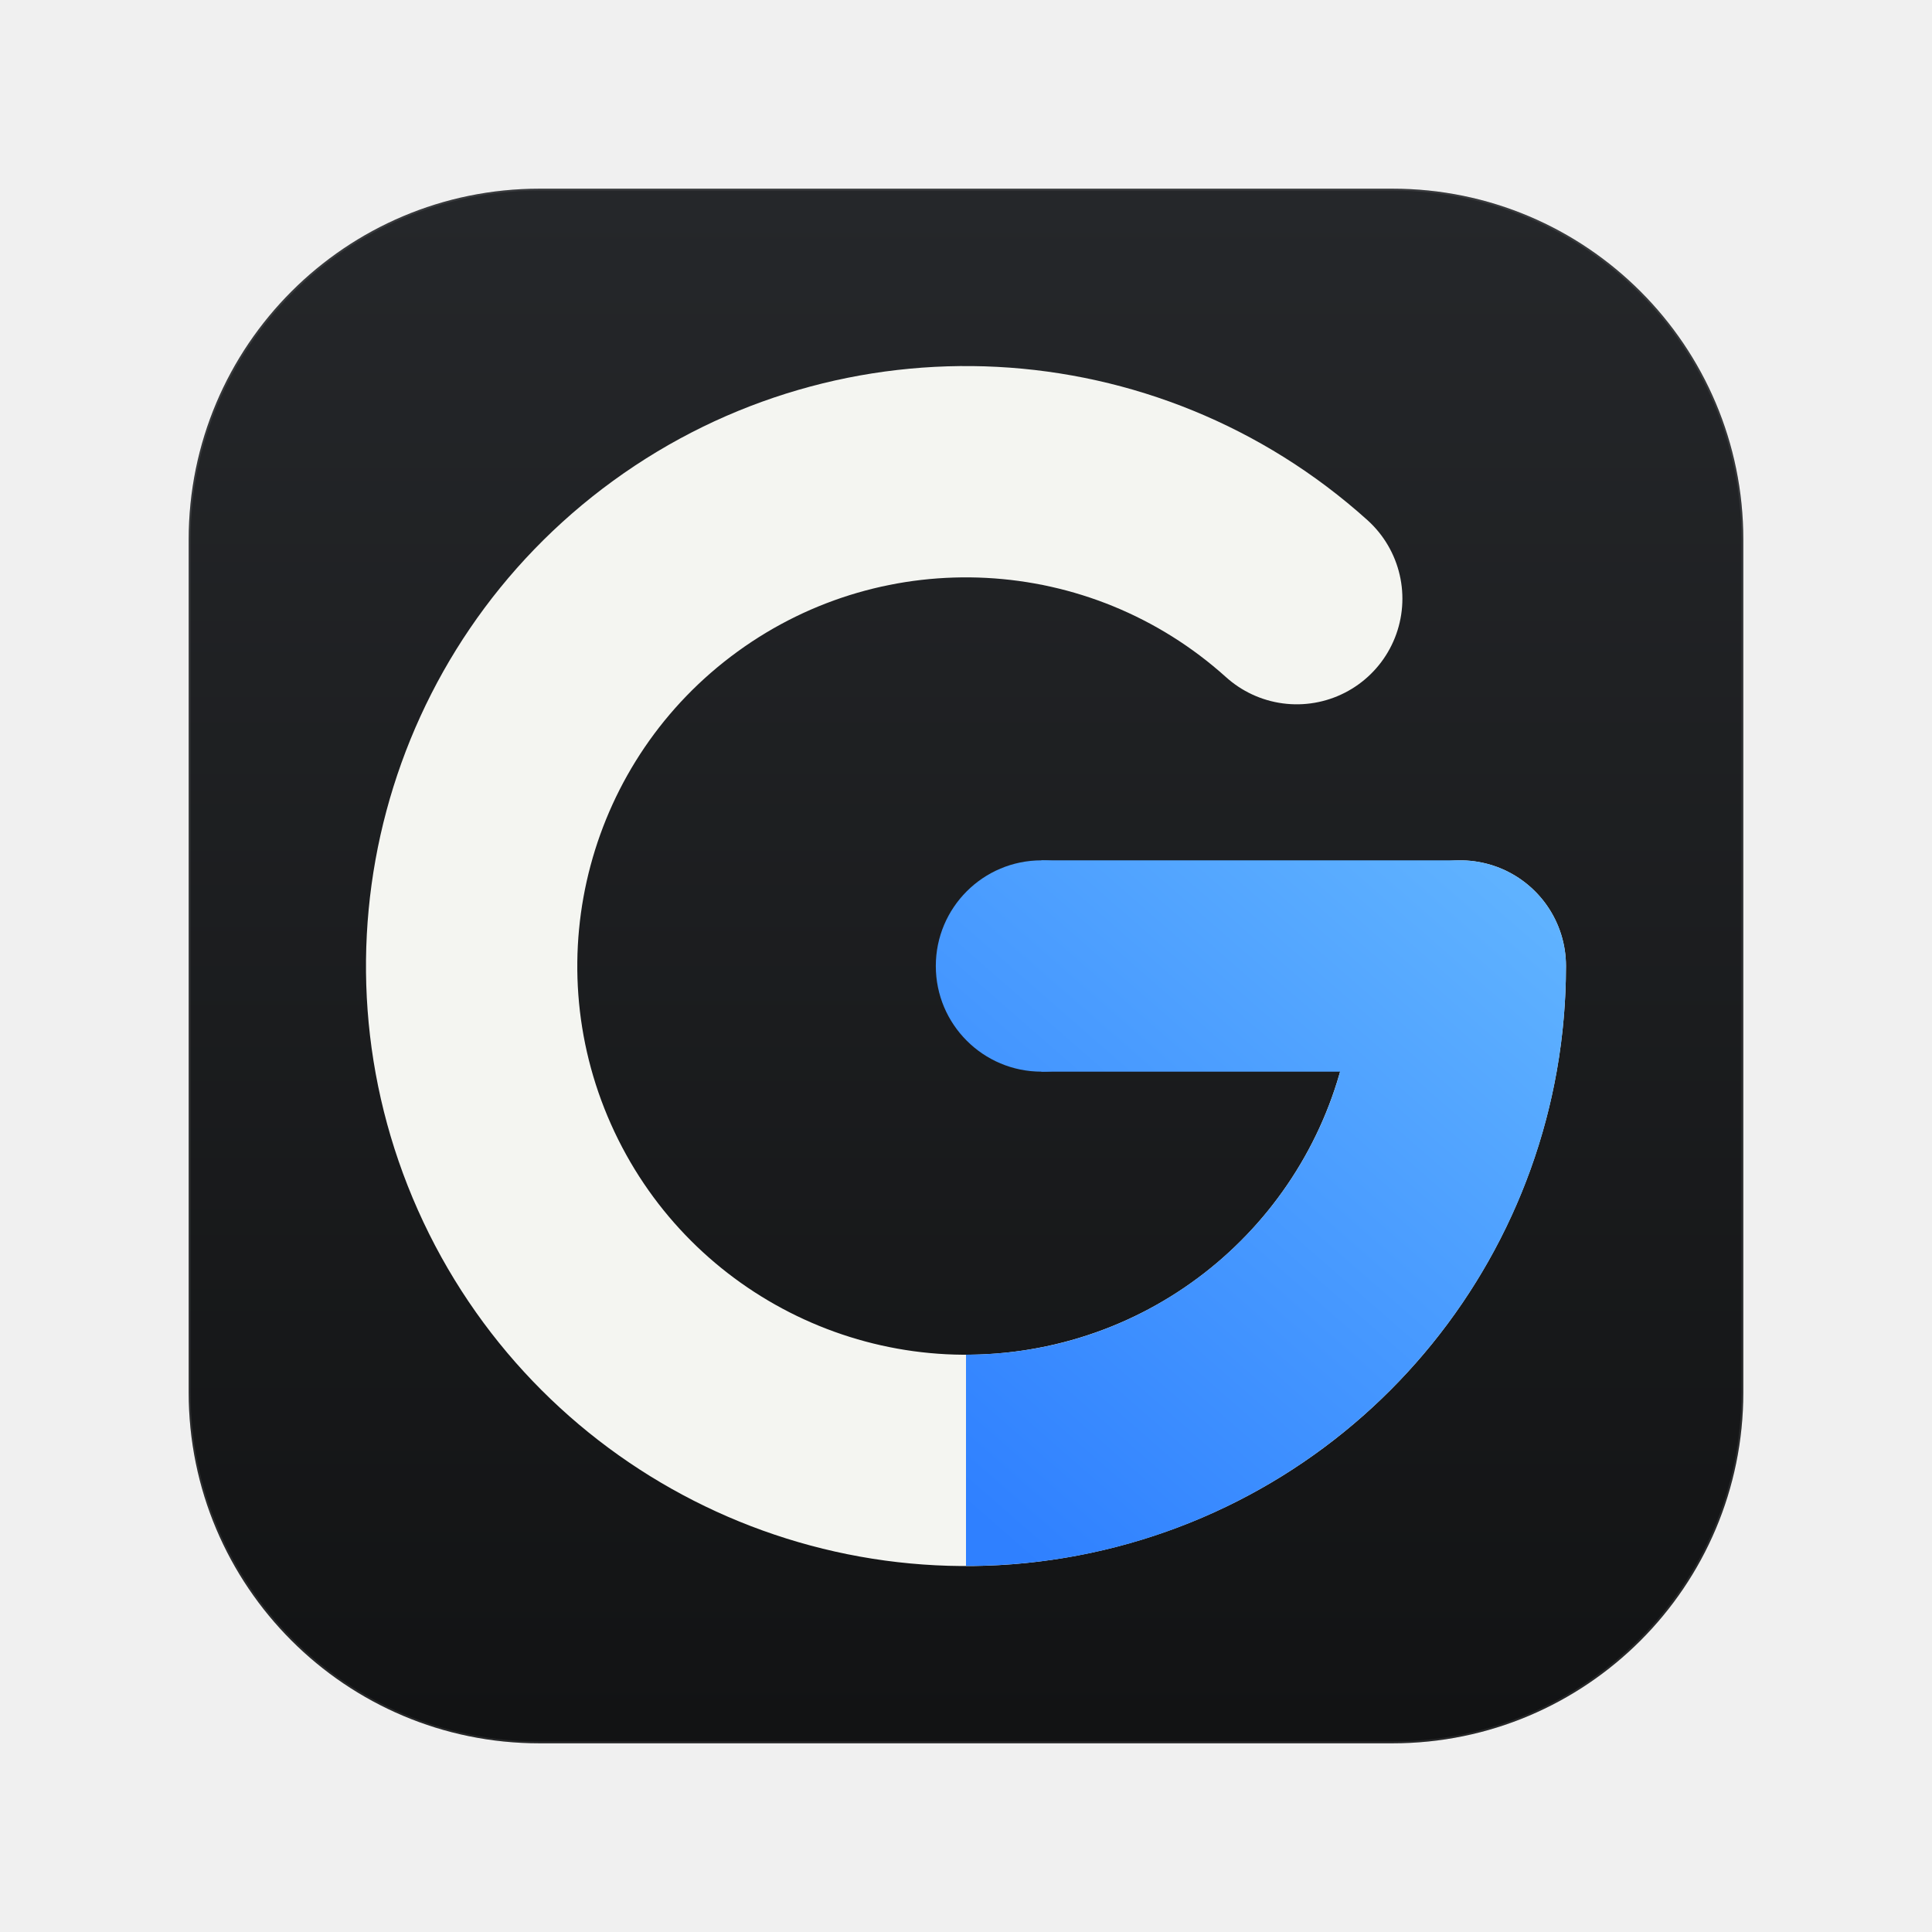
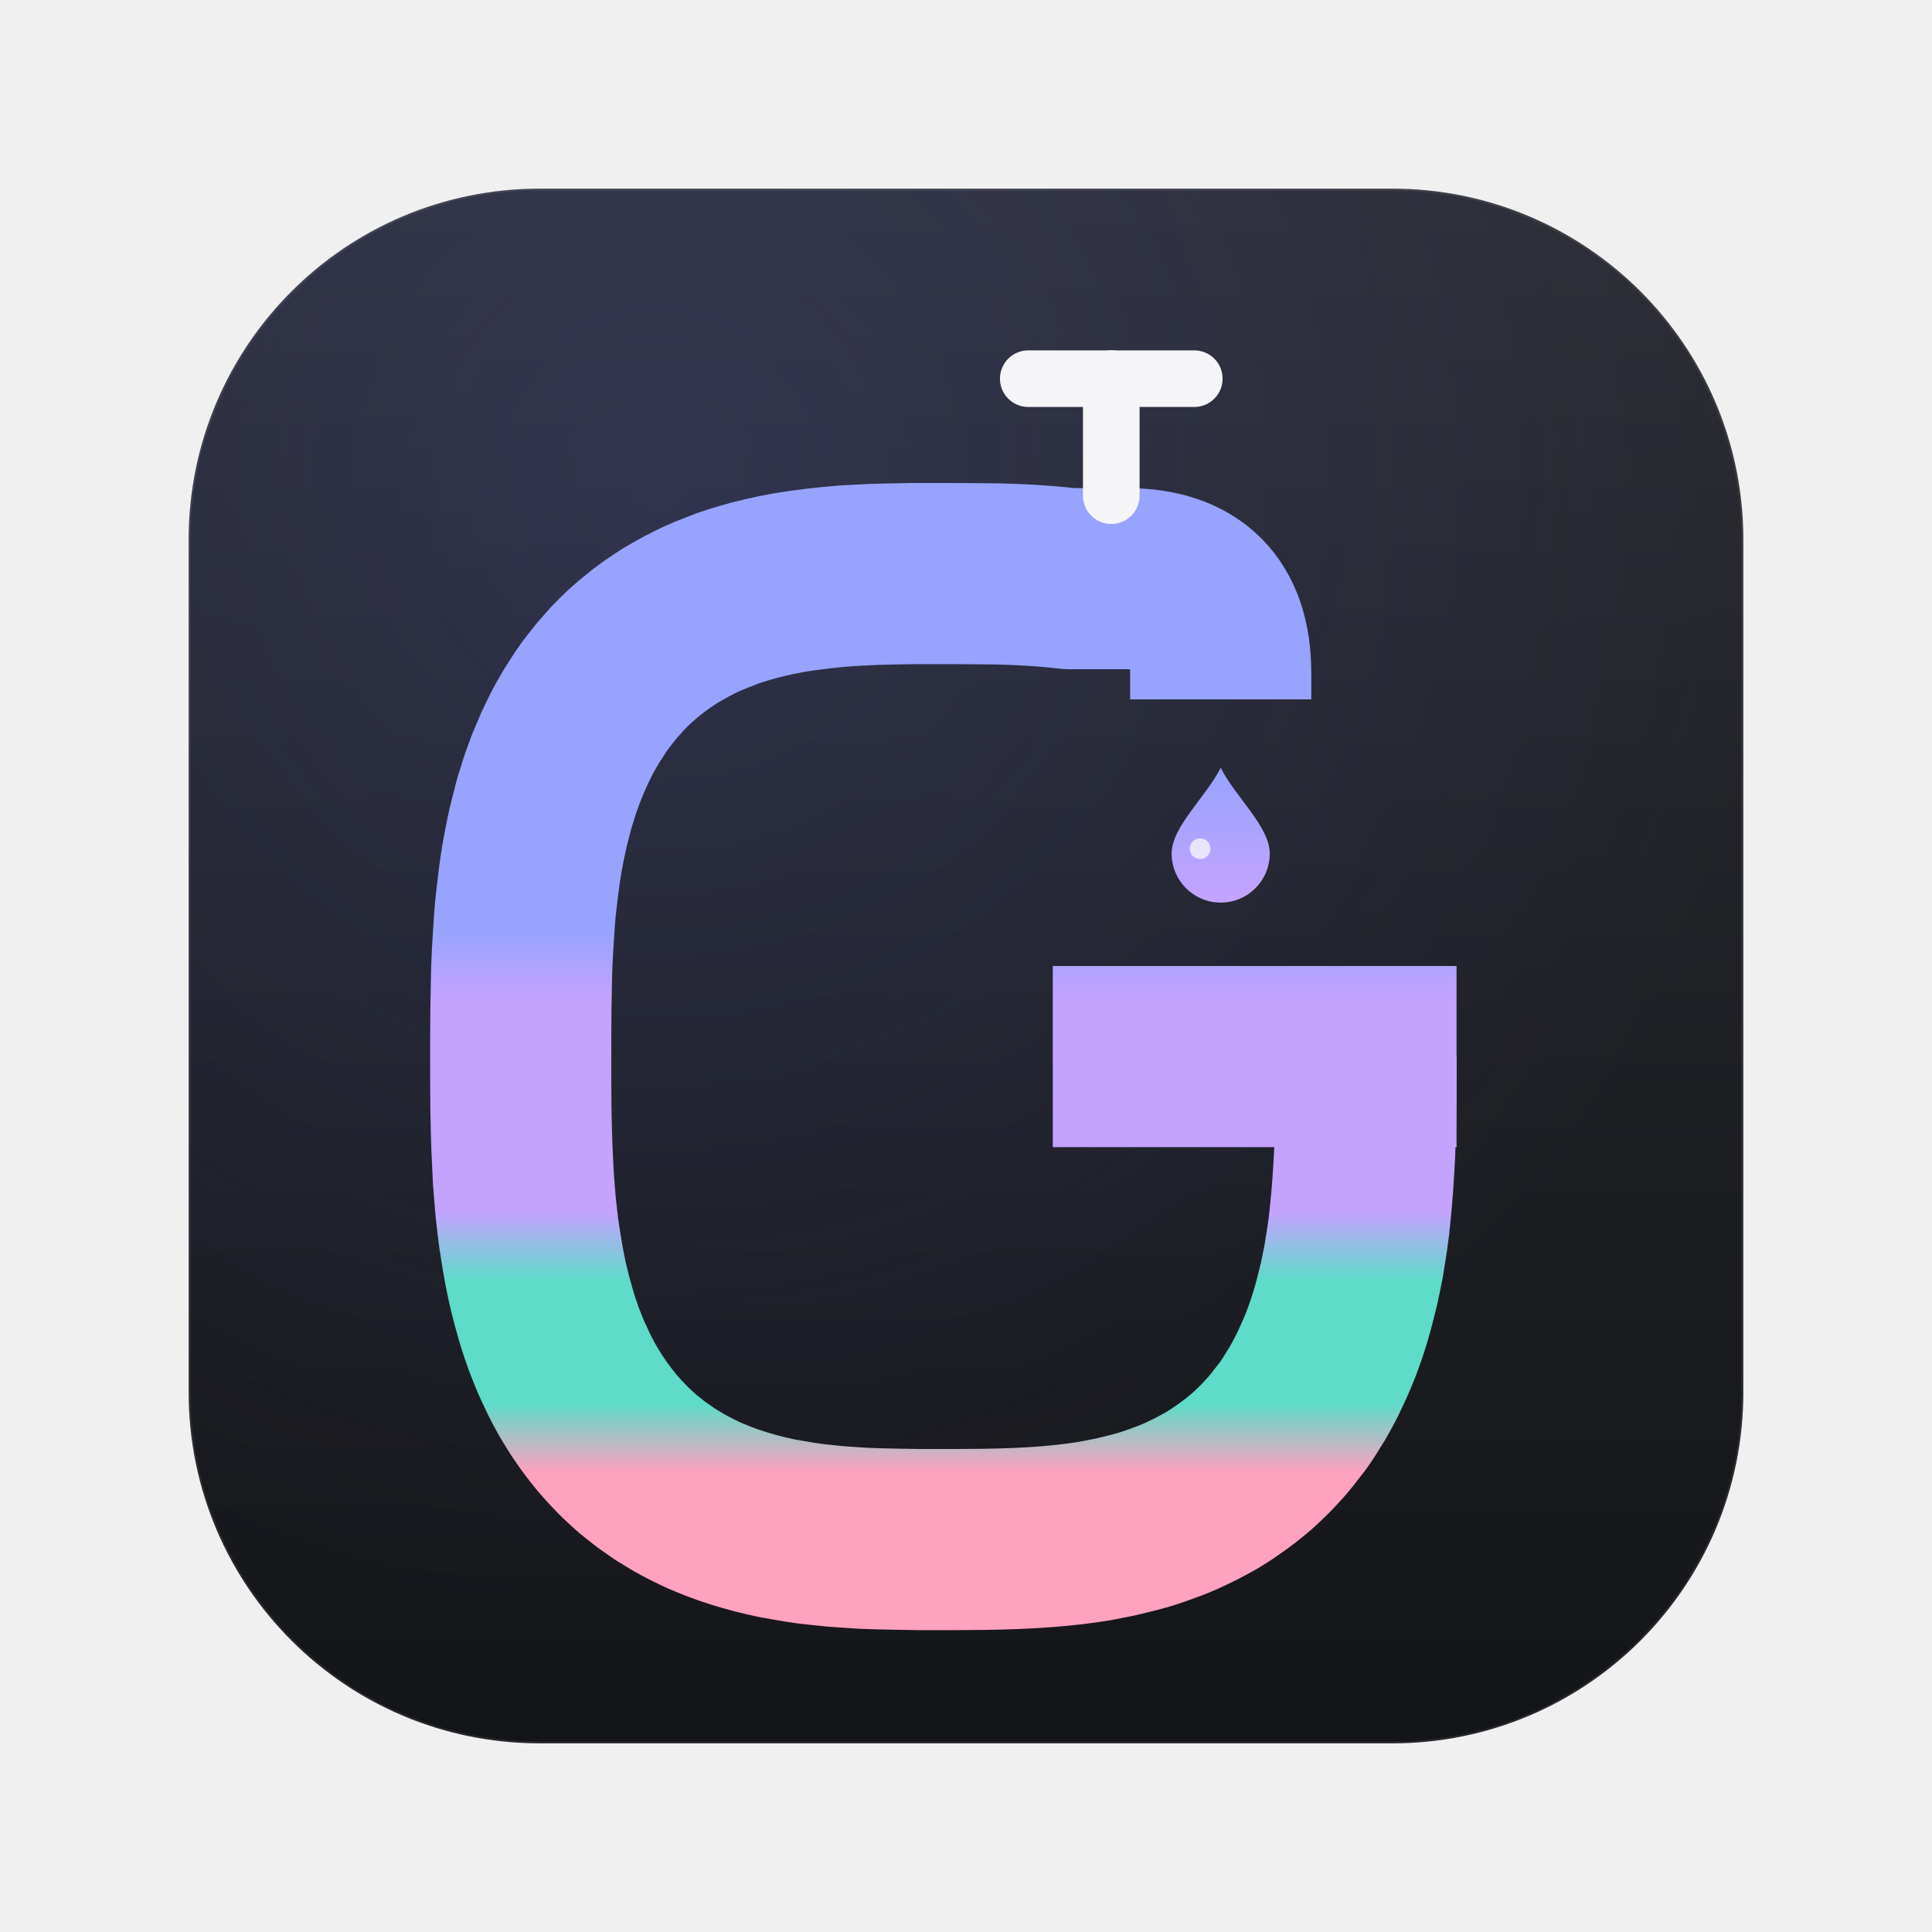
<svg xmlns="http://www.w3.org/2000/svg" width="1024" height="1024" viewBox="0 0 1024 1024">
  <defs>
-     <linearGradient id="bg" x1="0" y1="0" x2="0" y2="1">
-       <stop offset="0" stop-color="#25272a" />
-       <stop offset="1" stop-color="#121314" />
+     <linearGradient id="tile-d" x1="0" y1="0" x2="0" y2="1">
+       <stop offset="0" stop-color="#2c2d33" />
+       <stop offset="1" stop-color="#141518" />
    </linearGradient>
-     <linearGradient id="tail" gradientUnits="userSpaceOnUse" x1="512" y1="800" x2="800" y2="470">
-       <stop offset="0" stop-color="#2f80ff" />
-       <stop offset="1" stop-color="#5fb2ff" />
+     <radialGradient id="glow-d" cx="0.3" cy="0.18" r="0.75">
+       <stop offset="0" stop-color="#6271f5" stop-opacity="0.16" />
+       <stop offset="1" stop-color="#6271f5" stop-opacity="0" />
+     </radialGradient>
+   </defs>
+   <rect x="100" y="100" width="824" height="824" rx="186" fill="url(#tile-d)" />
+   <rect x="100" y="100" width="824" height="824" rx="186" fill="url(#glow-d)" />
+   <rect x="100.5" y="100.5" width="823" height="823" rx="185.5" fill="none" stroke="#ffffff" stroke-opacity="0.08" />
+   <defs>
+     <linearGradient id="fill-d" gradientUnits="userSpaceOnUse" x1="0" y1="258.7" x2="0" y2="864.0">
+       <stop offset="0" stop-color="#97a3ff" />
+       <stop offset="0.388" stop-color="#97a3ff" />
+       <stop offset="0.448" stop-color="#c4a3ff" />
+       <stop offset="0.634" stop-color="#c4a3ff" />
+       <stop offset="0.694" stop-color="#5edbc9" />
+       <stop offset="0.802" stop-color="#5edbc9" />
+       <stop offset="0.862" stop-color="#ffa1bf" />
+       <stop offset="1" stop-color="#ffa1bf" />
+     </linearGradient>
+     <linearGradient id="drop-d" x1="0" y1="0" x2="0" y2="1">
+       <stop offset="0" stop-color="#97a3ff" />
+       <stop offset="1" stop-color="#c4a3ff" />
    </linearGradient>
  </defs>
-   <rect x="100" y="100" width="824" height="824" rx="186" fill="url(#bg)" />
-   <rect x="100.5" y="100.5" width="823" height="823" rx="185.5" fill="none" stroke="#ffffff" stroke-opacity=".09" />
-   <g fill="none" stroke-width="112" stroke-linecap="round" stroke-linejoin="round">
-     <path d="M687.3 317.3A262 262 0 1 0 774 512" stroke="#f4f5f1" />
-     <path d="M512 774A262 262 0 0 0 774 512H552" stroke="url(#tail)" stroke-linecap="butt" />
-     <circle cx="552" cy="512" r="56" fill="url(#tail)" stroke="none" />
-   </g>
+   <path d="M724.0 560.0 L724.0 579.8 L723.8 591.9 L723.6 602.2 L723.3 611.4 L722.8 620.0 L722.3 627.9 L721.7 635.5 L721.0 642.7 L720.3 649.6 L719.4 656.2 L718.4 662.6 L717.4 668.8 L716.2 674.7 L715.0 680.5 L713.6 686.1 L712.2 691.6 L710.7 696.9 L709.1 702.1 L707.4 707.1 L705.6 712.0 L703.7 716.7 L701.7 721.3 L699.6 725.8 L697.5 730.2 L695.2 734.5 L692.9 738.6 L690.4 742.6 L687.9 746.6 L685.3 750.4 L682.5 754.0 L679.7 757.6 L676.8 761.1 L673.8 764.4 L670.7 767.7 L667.5 770.8 L664.2 773.9 L660.8 776.8 L657.3 779.6 L653.7 782.3 L650.0 784.9 L646.2 787.5 L642.3 789.9 L638.3 792.1 L634.2 794.3 L629.9 796.4 L625.6 798.4 L621.1 800.3 L616.5 802.0 L611.8 803.7 L606.9 805.3 L601.9 806.7 L596.7 808.0 L591.3 809.3 L585.8 810.4 L580.1 811.5 L574.1 812.4 L567.9 813.2 L561.4 813.9 L554.5 814.5 L547.2 815.0 L539.3 815.4 L530.6 815.7 L520.6 815.9 L507.3 816.0 L486.3 816.0 L474.9 815.8 L465.5 815.6 L457.2 815.3 L449.6 814.8 L442.5 814.3 L435.8 813.6 L429.4 812.9 L423.3 812.0 L417.5 811.0 L411.8 810.0 L406.4 808.8 L401.1 807.5 L396.0 806.1 L391.0 804.6 L386.2 803.0 L381.5 801.3 L377.0 799.5 L372.5 797.6 L368.2 795.5 L364.0 793.4 L360.0 791.2 L356.0 788.8 L352.1 786.4 L348.4 783.8 L344.7 781.2 L341.2 778.4 L337.7 775.6 L334.4 772.6 L331.1 769.5 L328.0 766.3 L324.9 763.0 L321.9 759.6 L319.1 756.1 L316.3 752.5 L313.6 748.7 L311.0 744.9 L308.5 740.9 L306.1 736.9 L303.8 732.7 L301.6 728.4 L299.5 723.9 L297.4 719.4 L295.5 714.7 L293.6 709.9 L291.9 705.0 L290.2 699.9 L288.7 694.7 L287.2 689.3 L285.8 683.8 L284.5 678.1 L283.3 672.2 L282.2 666.1 L281.2 659.9 L280.2 653.4 L279.4 646.7 L278.6 639.6 L278.0 632.3 L277.4 624.6 L277.0 616.4 L276.6 607.6 L276.3 597.9 L276.1 587.0 L276.0 573.5 L276.0 549.0 L276.1 534.7 L276.3 523.5 L276.5 513.7 L276.9 504.8 L277.4 496.6 L277.9 488.8 L278.5 481.4 L279.3 474.3 L280.1 467.6 L281.0 461.0 L282.0 454.7 L283.1 448.7 L284.3 442.8 L285.6 437.0 L287.0 431.5 L288.4 426.1 L290.0 420.9 L291.6 415.8 L293.4 410.8 L295.2 406.0 L297.2 401.3 L299.2 396.7 L301.3 392.3 L303.5 387.9 L305.8 383.7 L308.2 379.6 L310.7 375.7 L313.2 371.8 L315.9 368.0 L318.7 364.4 L321.5 360.9 L324.5 357.5 L327.5 354.1 L330.7 350.9 L333.9 347.8 L337.2 344.9 L340.7 342.0 L344.2 339.2 L347.9 336.5 L351.6 334.0 L355.4 331.5 L359.4 329.2 L363.5 326.9 L367.6 324.8 L371.9 322.7 L376.3 320.8 L380.9 319.0 L385.5 317.2 L390.3 315.6 L395.3 314.1 L400.3 312.7 L405.6 311.4 L411.0 310.2 L416.6 309.1 L422.5 308.1 L428.5 307.3 L434.9 306.5 L441.5 305.8 L448.6 305.2 L456.1 304.8 L464.3 304.4 L473.5 304.2 L484.4 304.0 L504.5 304.0 L519.0 304.1 L529.3 304.2 L538.1 304.5 L546.1 304.9 L553.5 305.4 L560.4 306.0 L567.0 306.7 L597.0 306.7 Q647.0 306.7 647.0 356.7 L647.0 370.7" fill="none" stroke="url(#fill-d)" stroke-width="96" stroke-linecap="butt" stroke-linejoin="round" />
+   <path d="M772.0 560.0 L558.0 560.0" fill="none" stroke="url(#fill-d)" stroke-width="96" stroke-linecap="butt" stroke-linejoin="round" />
+   <path d="M589.0 262.7 L589.0 200.7" fill="none" stroke="#f5f5f7" stroke-width="30" stroke-linecap="round" stroke-linejoin="round" />
+   <path d="M545.0 200.7 L633.0 200.7" fill="none" stroke="#f5f5f7" stroke-width="30" stroke-linecap="round" stroke-linejoin="round" />
+   <path d="M647.0 406.9 C654.8 422.5 673.0 438.1 673.0 452.4 A26.0 26.0 0 0 1 621.0 452.4 C621.0 438.1 639.2 422.5 647.0 406.9 Z" fill="url(#drop-d)" />
+   <circle cx="636.1" cy="449.8" r="5.5" fill="#ffffff" opacity=".7" />
</svg>
